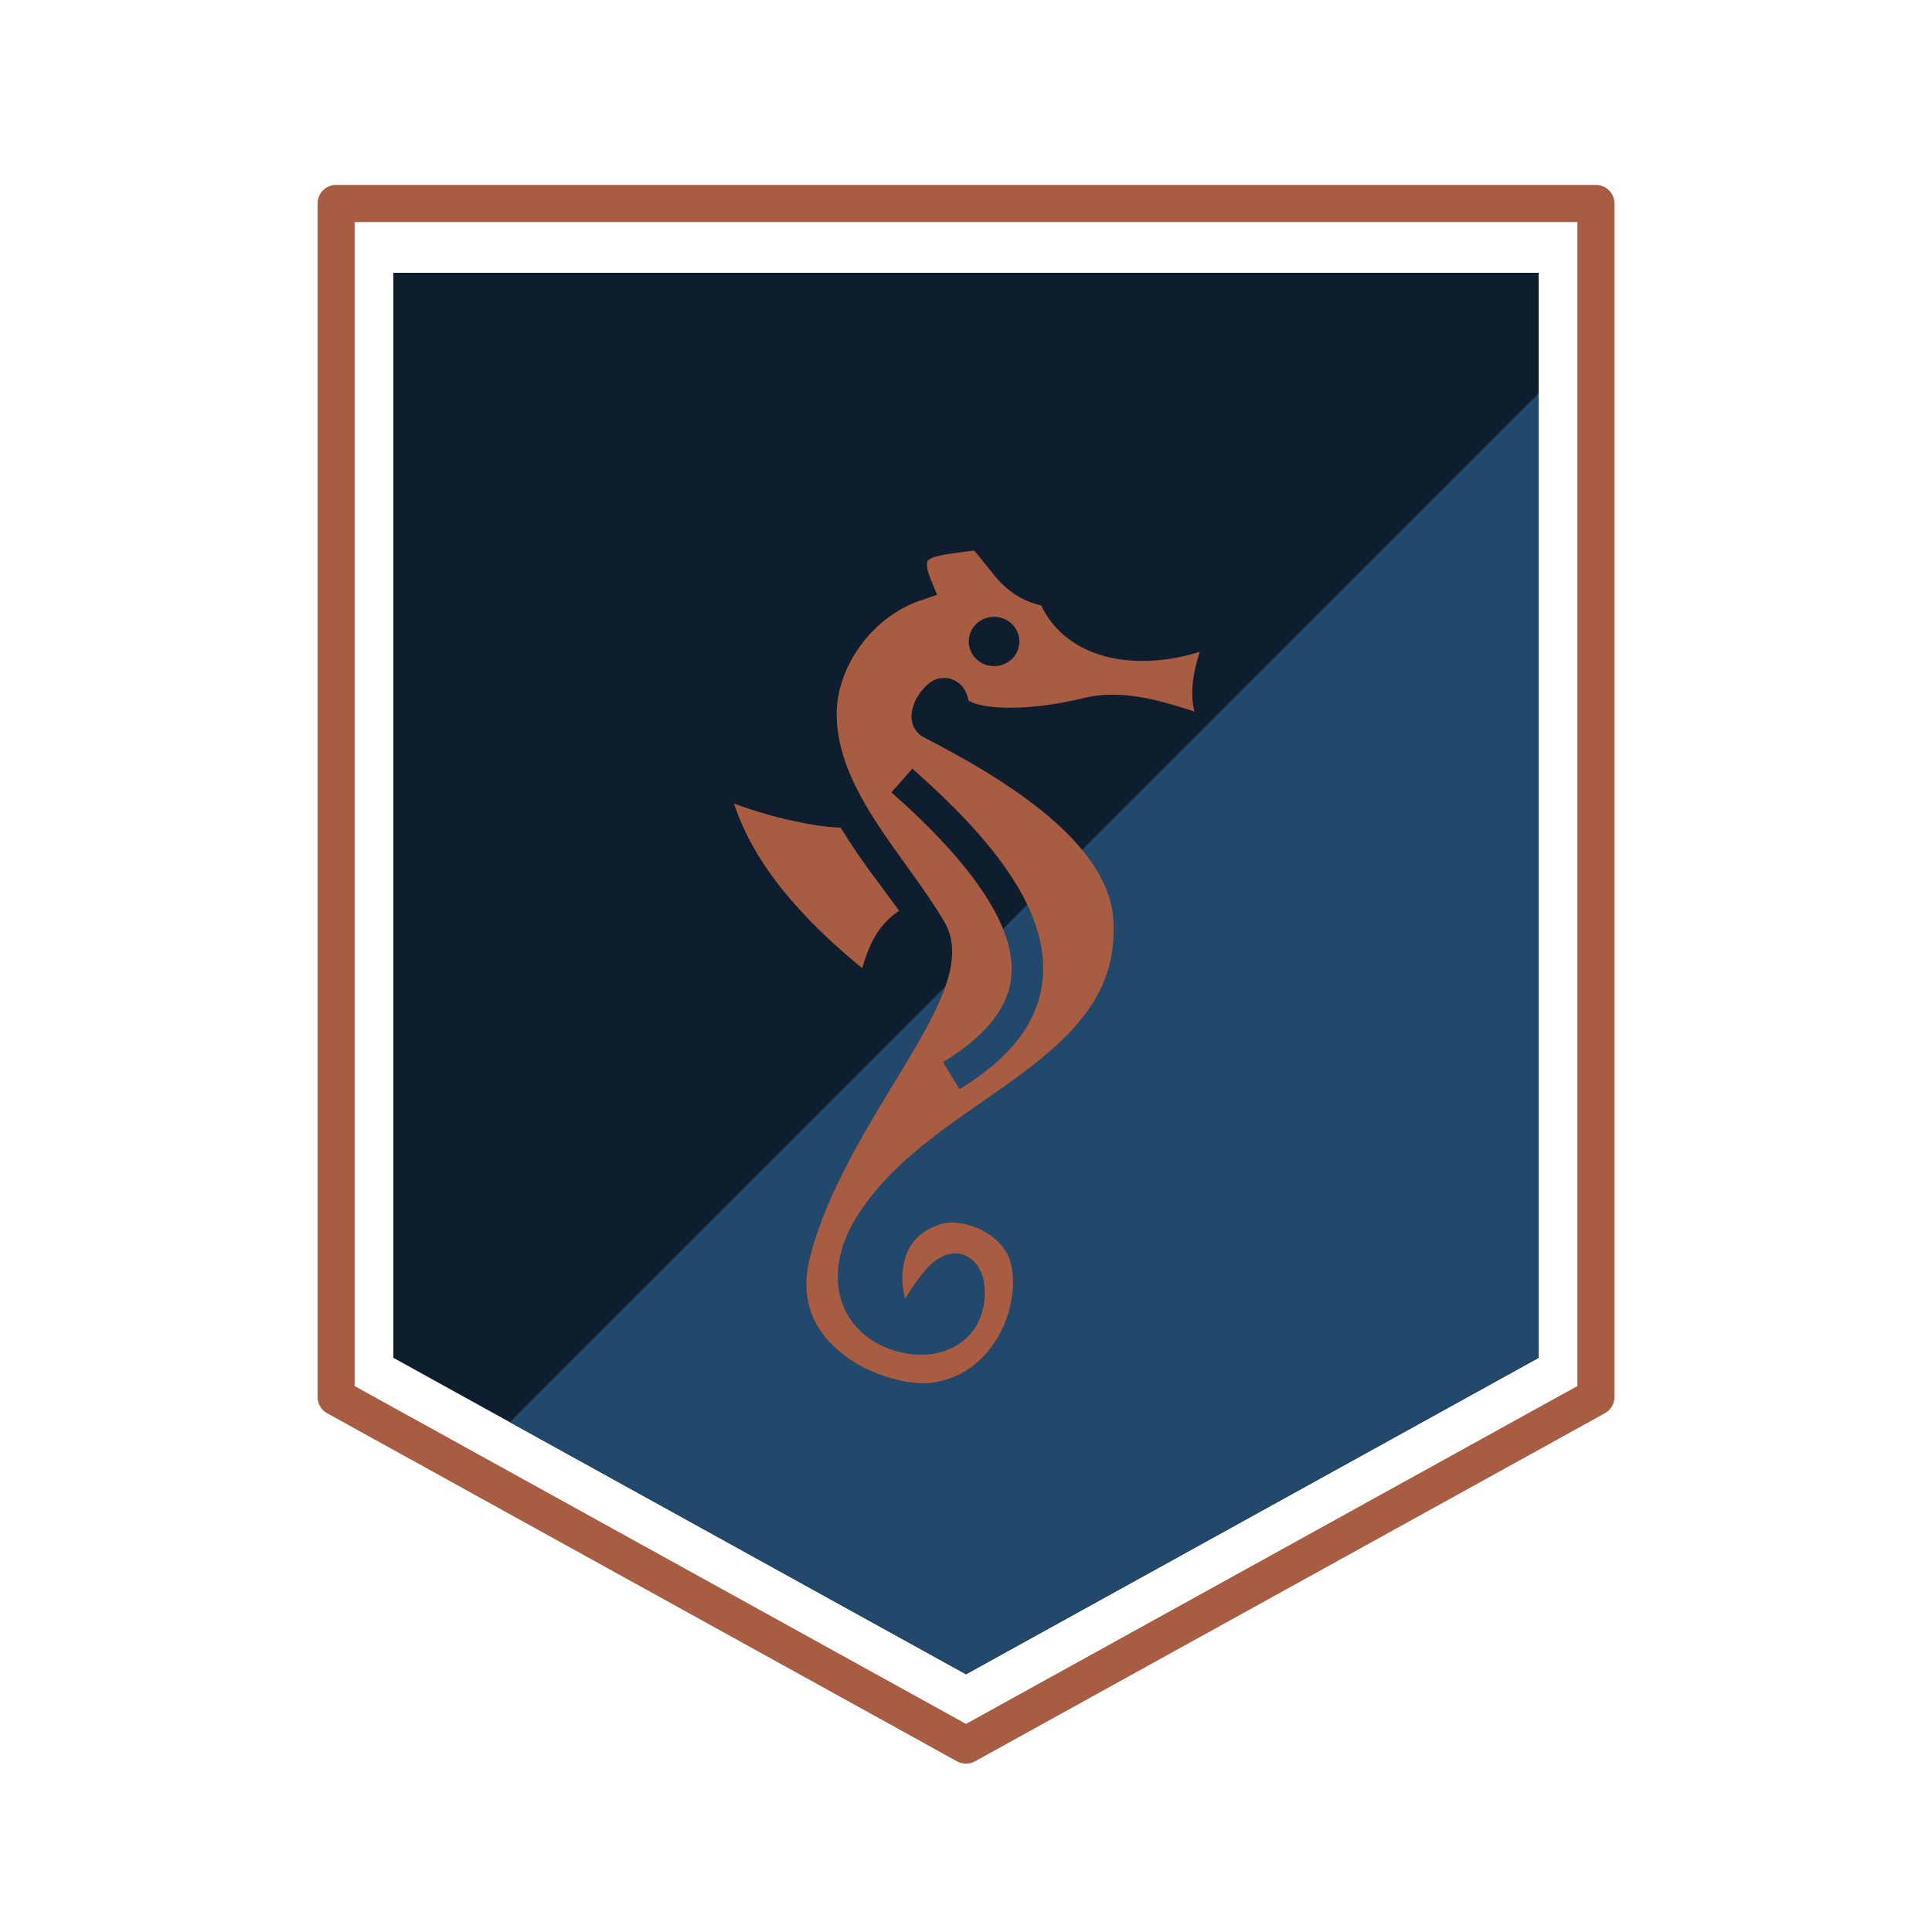
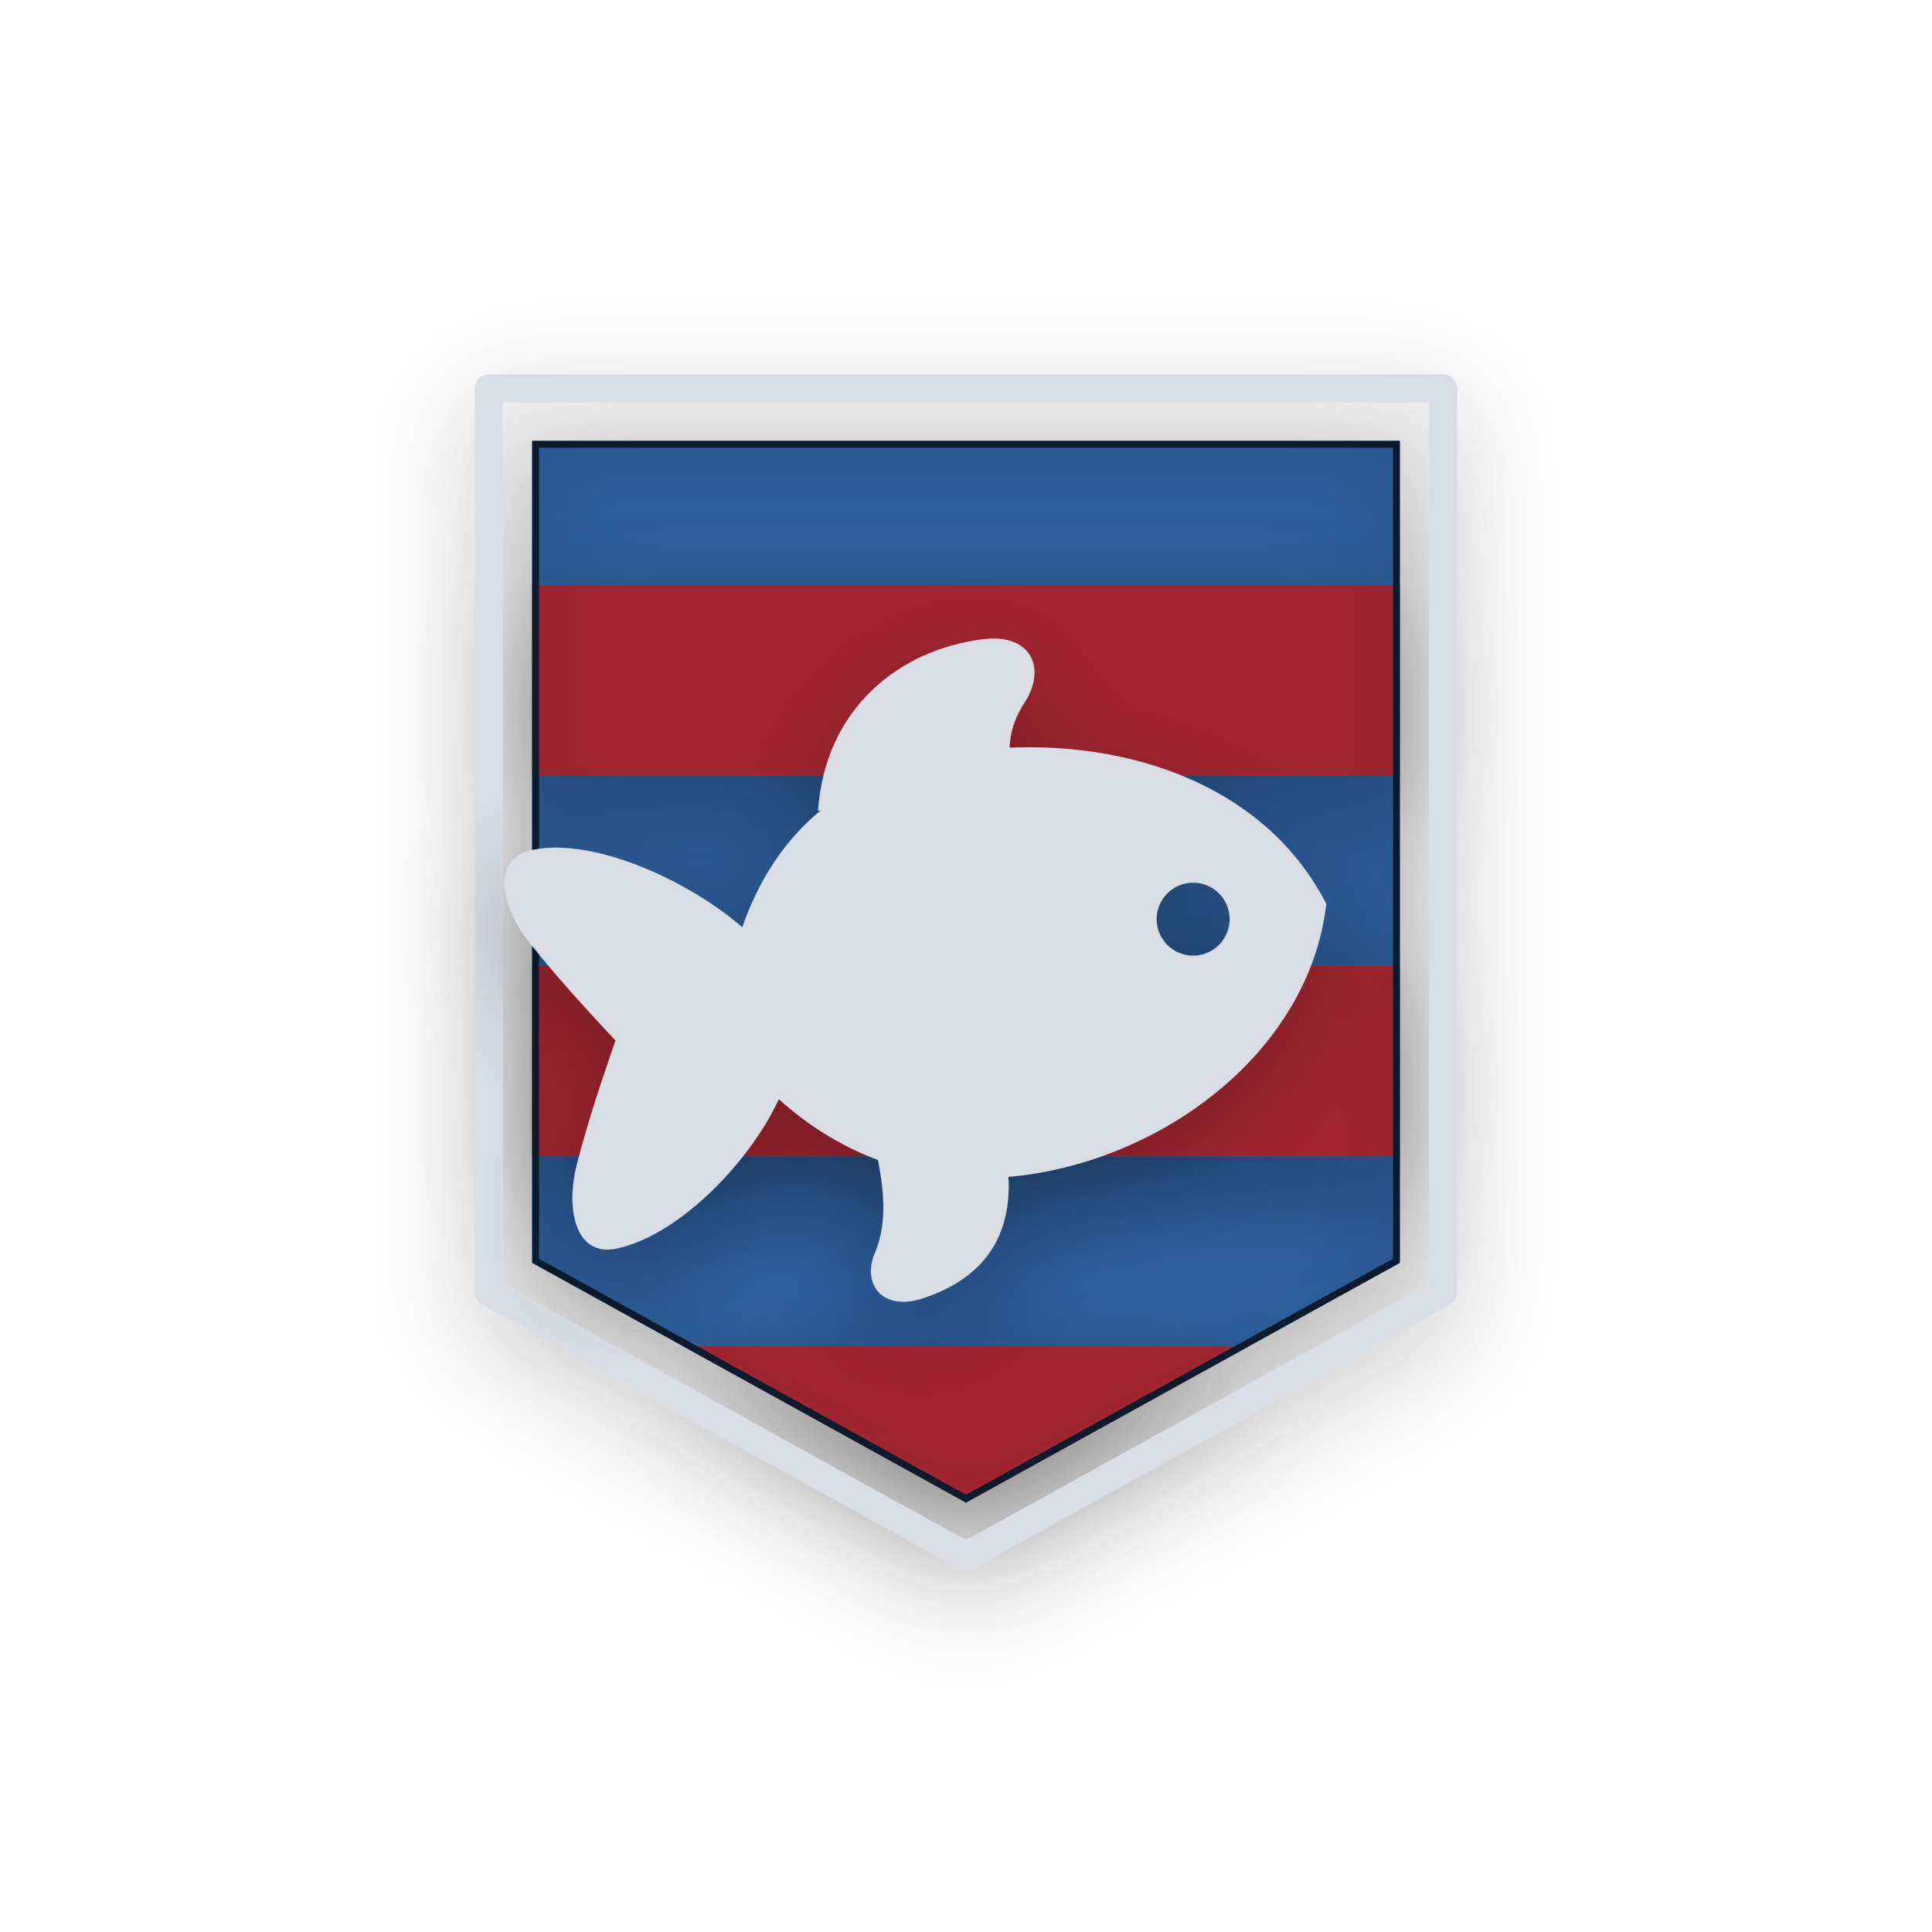
- <svg xmlns="http://www.w3.org/2000/svg" viewBox="0 0 100 100" role="img" aria-label="River crest">
+ <svg xmlns="http://www.w3.org/2000/svg" viewBox="-16 -16 132 132" role="img" aria-label="River crest">
  <defs>
-     <clipPath id="p">
+     <clipPath id="river-plate">
      <path d="M20.36 14.12L79.64 14.12L79.64 70.28L50 86.66L20.36 70.28Z" />
    </clipPath>
+     <filter id="river-depth" filterUnits="userSpaceOnUse" x="-16" y="-16" width="132" height="132">
+       <feDropShadow dx="0" dy="2" stdDeviation="3.6" flood-color="#000" flood-opacity="0.28" />
+     </filter>
  </defs>
-   <path fill="#0f1e2e" d="M20.36 14.12L79.64 14.12L79.64 70.28L50 86.66L20.36 70.28Z" />
-   <path fill="#22486c" clip-path="url(#p)" d="M89 11L89 89L11 89Z" />
-   <path fill="none" stroke="#a85c41" stroke-width="1.92" stroke-linejoin="round" d="M17.396 10.532L82.604 10.532L82.604 72.308L50 90.326L17.396 72.308Z" />
-   <path fill="#a85c41" transform="translate(26.75 26.75) scale(0.091)" d="M260.004 19.164c-9.648 1.39-19.07 2.235-23.43 4.054-2.557 1.067-2.826 1.534-3.11 2.4-.282.863-.543 3.853 1.932 9.88l3.643 8.873-9.085 3.073c-28.644 9.69-47.62 38.362-48.017 63.627-.696 44.055 39.936 82.666 61.355 119.49 6.824 11.732 4.738 25.54-.455 39.22-5.193 13.676-13.8 28.374-23.465 44.36-19.33 31.972-42.898 68.978-52.547 106.822-6.672 26.167 3.367 43.43 19.096 55.682 15.73 12.253 38.023 17.54 50.17 15.902 19.262-2.595 32.47-15.11 39.91-30.416 7.44-15.305 7.876-33.077 3.17-42.47-3.16-6.31-9.583-11.794-16.926-15.014-7.343-3.22-15.397-3.924-20.447-2.48-16.272 4.65-21.495 15.99-22.44 28.195-.404 5.208.382 10.223 1.61 14.37 2.89-4.933 6.16-9.945 9.764-14.31 3.488-4.22 7.043-8.04 12.565-10.255 2.76-1.107 6.33-1.676 9.868-.705 3.537.972 6.495 3.364 8.492 6.053 3.54 4.77 4.53 10.117 4.555 15.86.024 5.746-1.222 11.948-4.322 17.796-6.202 11.696-21.378 20.488-41.666 16.45-17.63-3.51-30.796-14.66-35.545-29.497-4.75-14.838-1.416-32.257 9.16-48.82 22.857-35.8 62.226-57.237 93.674-80.788 15.724-11.776 29.463-23.952 38.73-37.89 9.267-13.94 14.37-29.483 13.02-49.9-1.37-20.728-15.83-40.585-36.8-58.366-20.97-17.783-47.835-33.06-71.06-44.968l-.004-.002-.006-.002c-3.178-1.635-5.58-4.987-6.383-7.943-.8-2.957-.547-5.49-.054-7.727.984-4.473 3.063-8.143 5.878-11.404 2.815-3.262 6.48-7.02 13.35-6.627 3.434.196 7.09 2.23 9.175 4.803 1.98 2.443 2.96 5.102 3.602 7.96.035-.044.51.51 2.578 1.336 2.998 1.2 8.278 2.27 14.746 2.65 12.935.754 30.663-1 47.942-5.302 18.94-4.715 38.375-.027 54.477 4.852 3.38 1.024 5.777 1.828 8.823 2.826-.08-.308-.25-.606-.32-.914-2.138-9.455-.64-18.675 1.34-26.57.6-2.397 1.268-4.403 1.925-6.547-12.96 4.157-28.064 6.265-42.94 4.624-18.95-2.09-38.058-11.507-47.237-30.97-10.787-2.446-18.605-8.153-24.193-14.274-5.4-5.917-9.345-11.812-14.103-16.996zm11.46 37.718c7.955 0 14.403 6.28 14.403 14.03 0 7.748-6.448 14.03-14.402 14.03-7.954 0-14.402-6.282-14.402-14.03 0-7.75 6.448-14.03 14.402-14.03zm-46.49 86.364c45.517 40.05 69.796 73.63 73.883 104.927 2.044 15.65-1.495 30.552-9.78 43.48-8.286 12.926-20.992 23.986-37.276 33.895l-9.357-15.377c14.73-8.96 25.218-18.464 31.48-28.23 6.26-9.768 8.62-19.69 7.085-31.435-3.068-23.488-23.848-54.964-67.924-93.746zm-101.453 19.77c11.56 35.447 39.336 66.16 72.933 93.74 1.728-6.023 3.852-12.013 7.01-17.6 3.29-5.82 7.986-11.18 13.998-15.04-10.137-14.124-22.746-29.812-33.214-47.34a53.774 53.774 0 0 1-2.85-.09c-8.232-.495-18.54-2.312-29.166-4.85-10.046-2.398-20.136-5.463-28.71-8.82z" />
+   <g filter="url(#river-depth)">
+     <path fill="#2d5e9d" d="M20.36 14.12L79.64 14.12L79.64 70.28L50 86.66L20.36 70.28Z" />
+   </g>
+   <g filter="url(#river-depth)">
+     <g clip-path="url(#river-plate)">
+       <path fill="#a42830" d="M11 24h78v13h-78ZM11 50h78v13h-78ZM11 76h78v13h-78Z" />
+     </g>
+   </g>
+   <g filter="url(#river-depth)">
+     <g clip-path="url(#river-plate)">
+       <path fill="none" stroke="#0f1e2e" stroke-width="0.936" stroke-linejoin="round" d="M20.36 14.12L79.64 14.12L79.64 70.28L50 86.66L20.36 70.28Z" />
+     </g>
+   </g>
+   <g filter="url(#river-depth)">
+     <path fill="none" stroke="#d9dee4" stroke-width="1.92" stroke-linejoin="round" d="M17.396 10.532L82.604 10.532L82.604 72.308L50 90.326L17.396 72.308Z" />
+   </g>
+   <g filter="url(#river-depth)">
+     <g fill="#d9dee4" transform="translate(50 50) rotate(-12) scale(0.96)">
+       <path fill-rule="evenodd" d="M26 1C23-10 11-15 1-15C-7-15-12-11-15-6C-18-10-24-14.5-28.5-14.5C-31.5-14.5-31.5-11-30-8C-28.5-5-27-2.5-25.5 0C-27 2.5-28.5 5-30 8C-31.5 11-31.5 14.5-28.5 14.5C-24 14.5-18 10.5-15 6.5C-11 12-5 15.5 3 15.5C13 15.5 23 10 26 1ZM16.5-2.5a2.6 2.6 0 1 0 0.01 0Z" />
+       <path d="M-8-13C-6-20 0-23 6-22.5C9.5-22.2 10-19.5 8-17.5C6.5-16 6-14.5 6-12ZM0 13C0 19-3 22-8 22.5C-11 22.8-12 20.5-10.5 18.5C-9.5 17-9 15-9 12Z" />
+     </g>
+   </g>
</svg>
